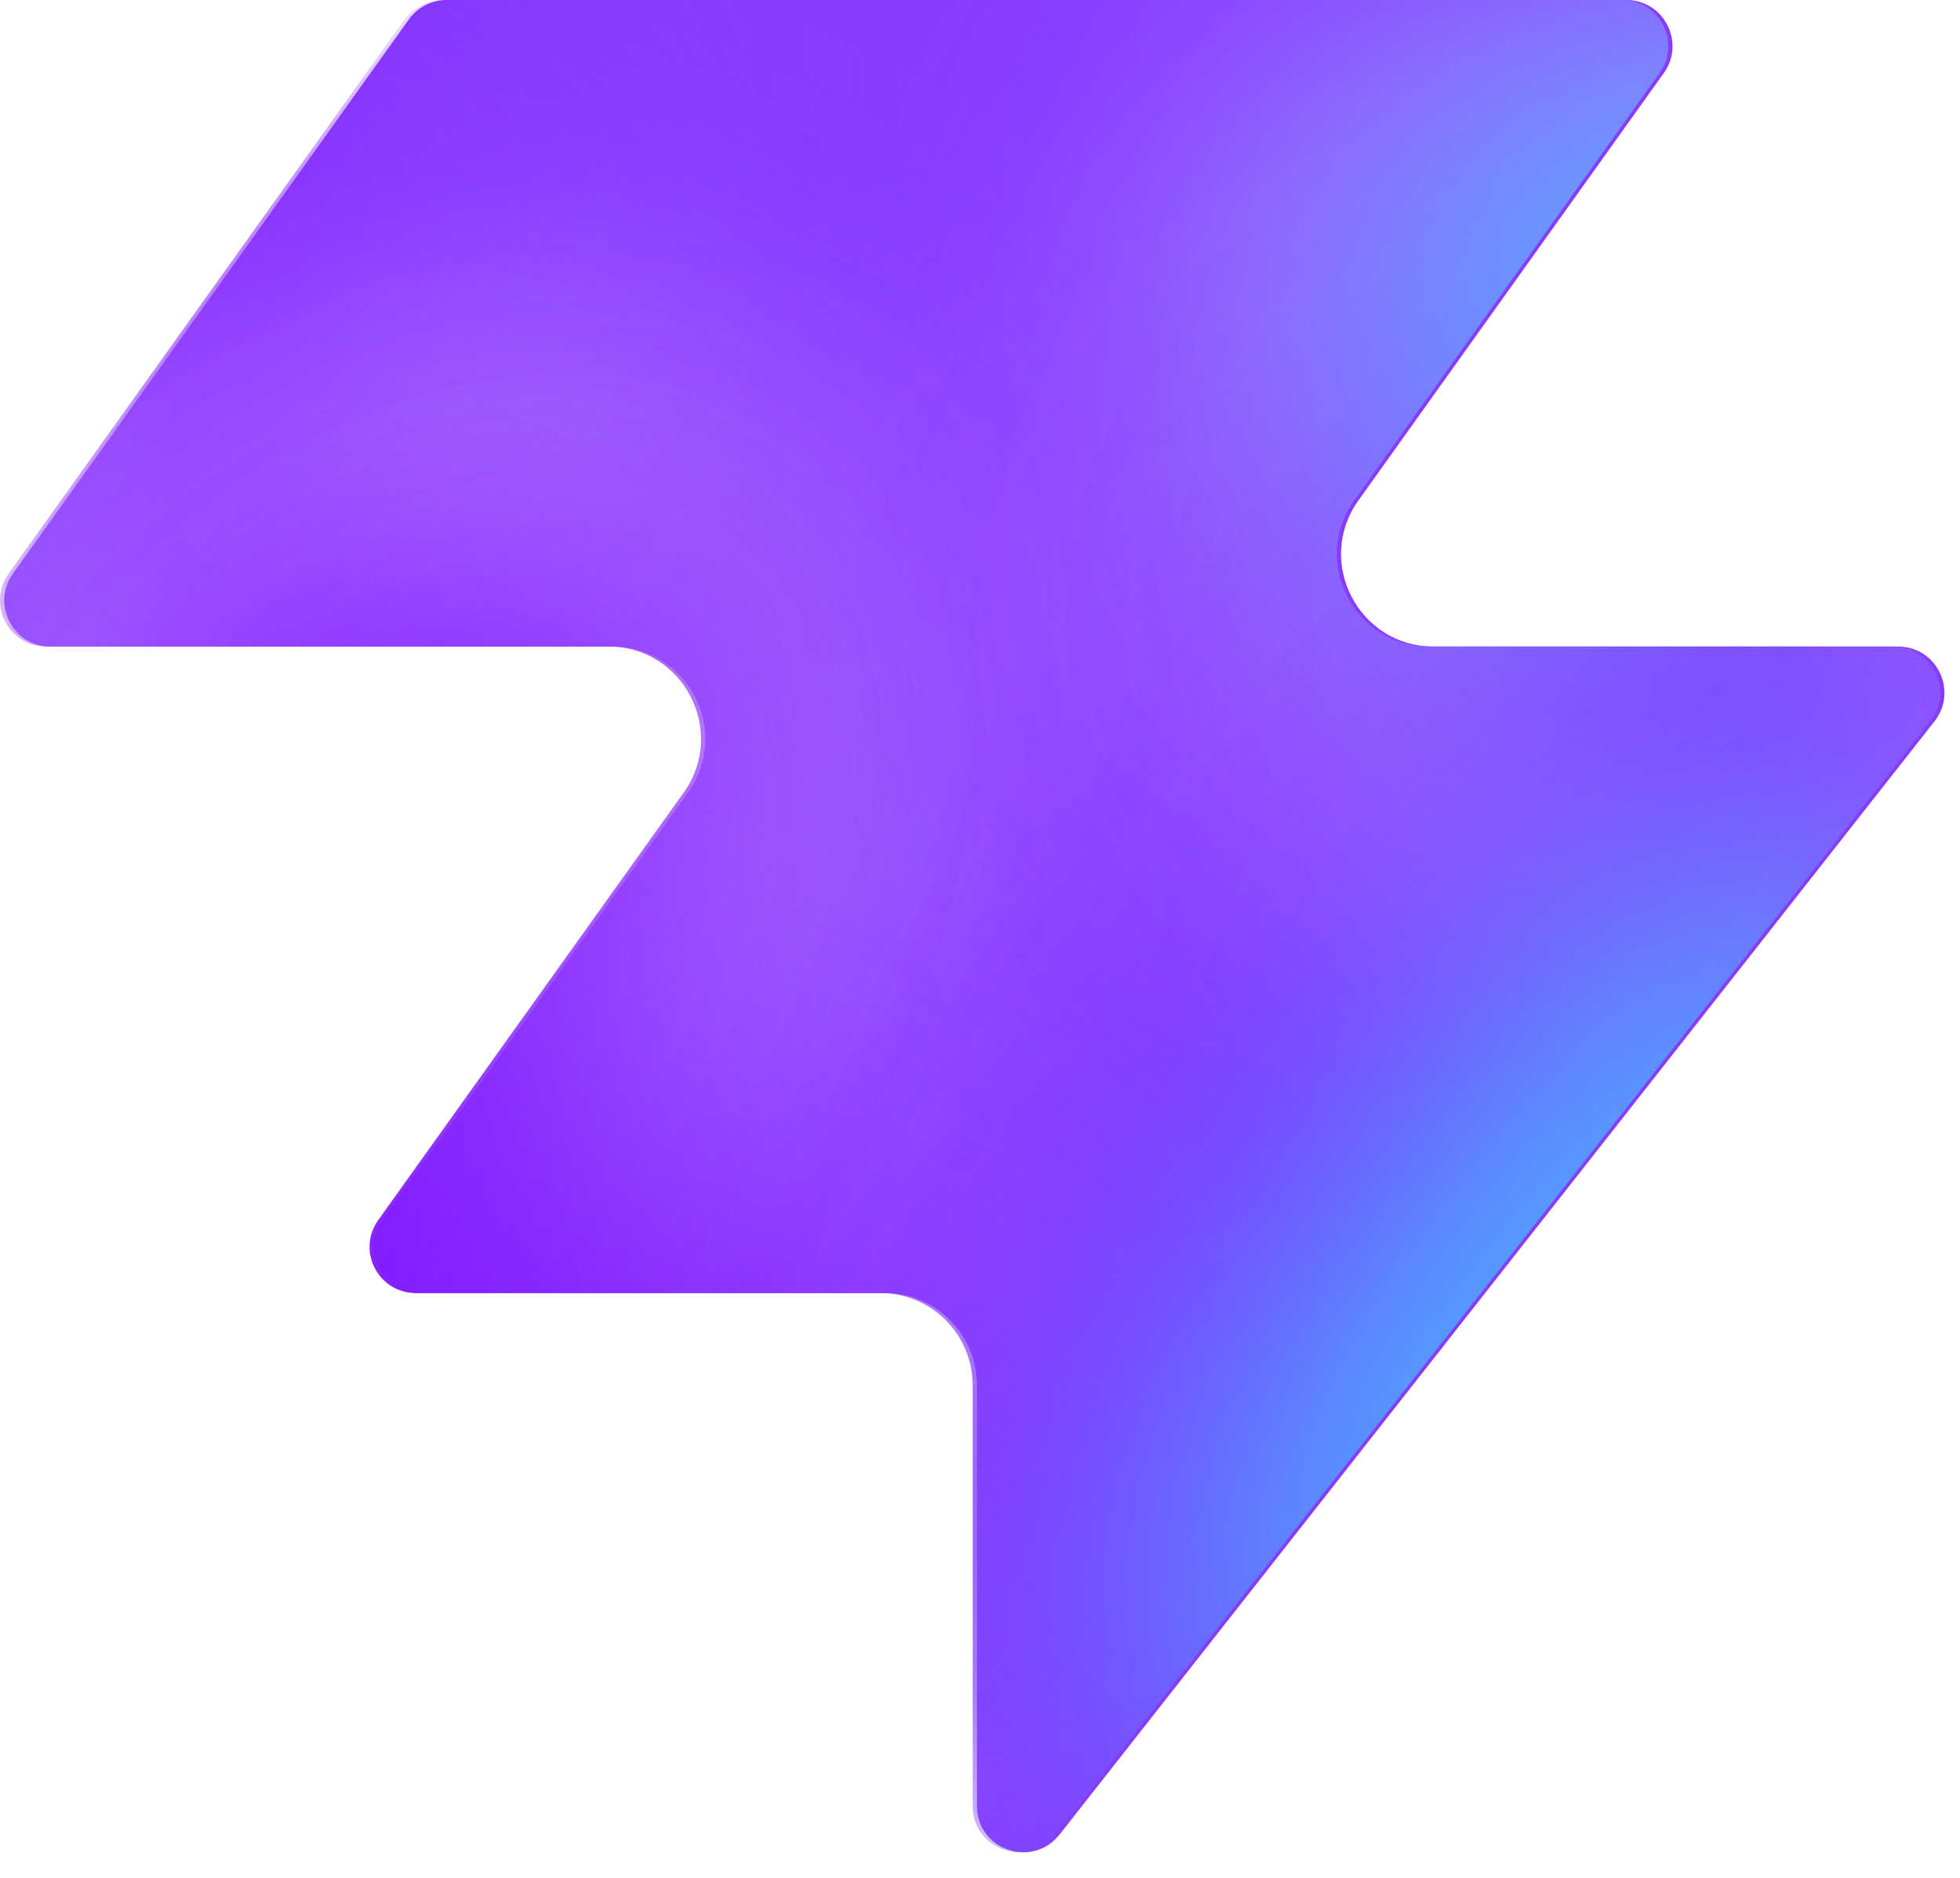
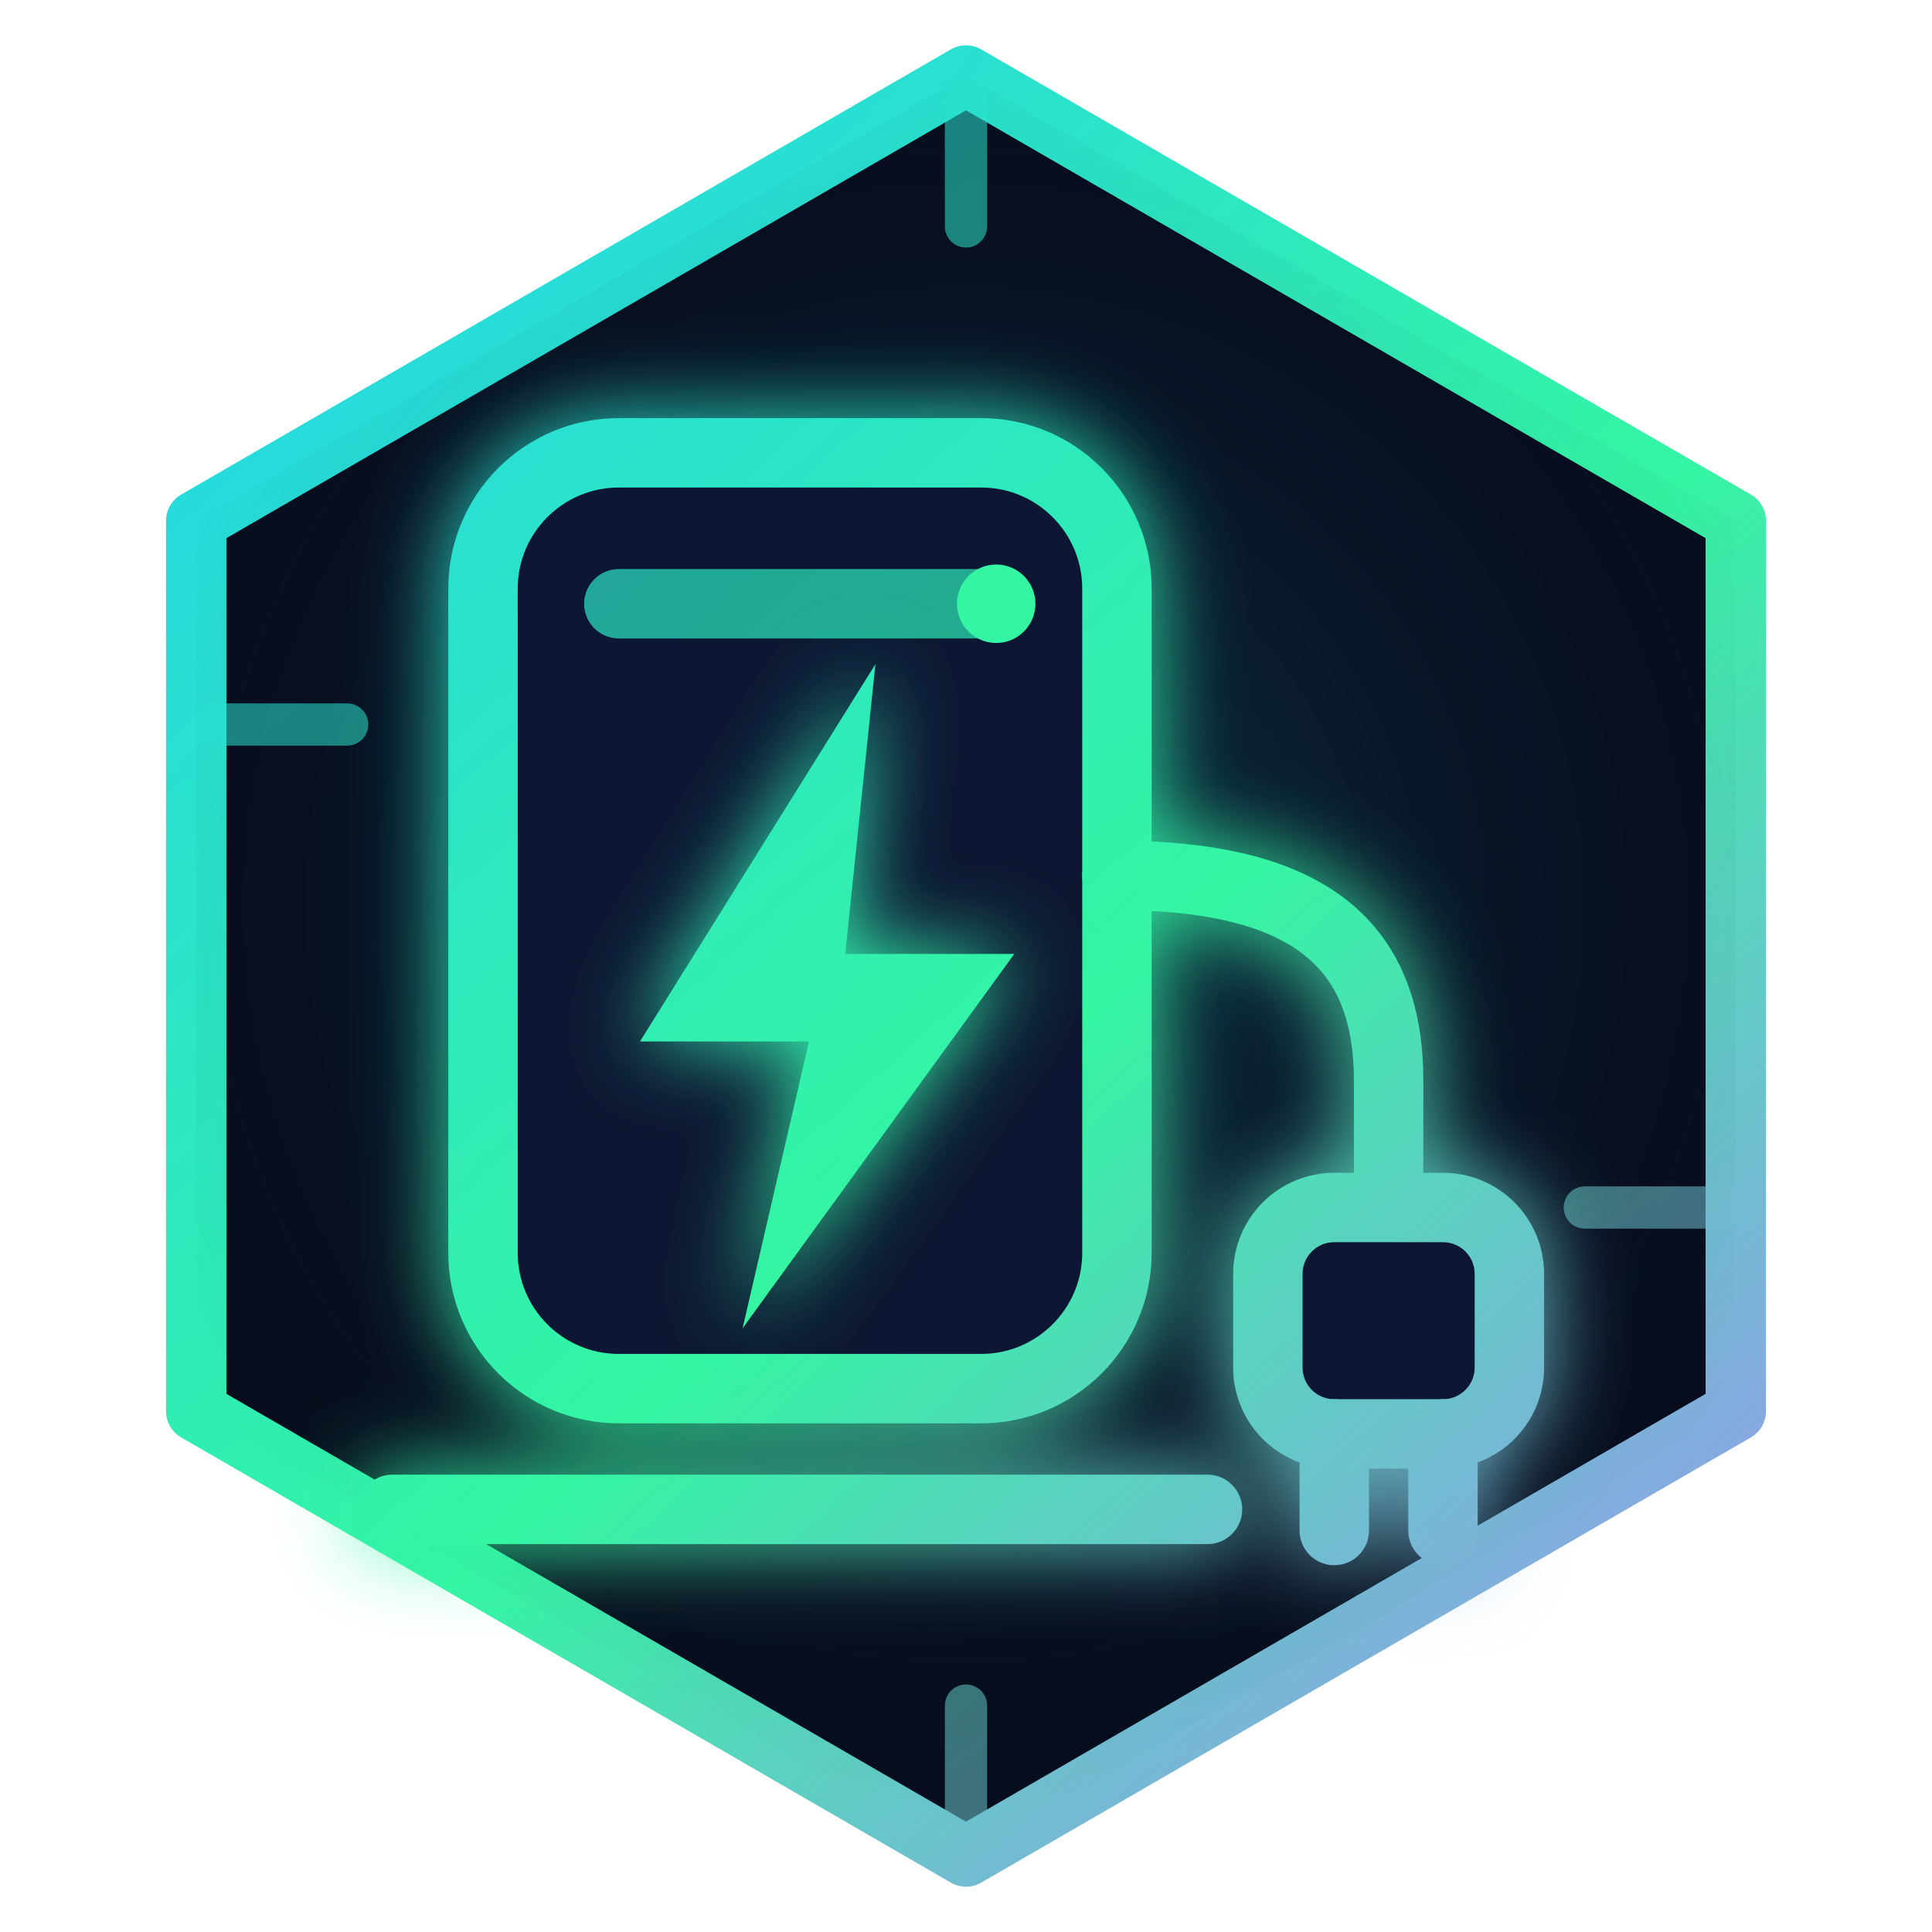
- <svg xmlns="http://www.w3.org/2000/svg" width="48" height="46" fill="none" viewBox="0 0 48 46">
-   <path fill="#863bff" d="M25.946 44.938c-.664.845-2.021.375-2.021-.698V33.937a2.26 2.26 0 0 0-2.262-2.262H10.287c-.92 0-1.456-1.04-.92-1.788l7.48-10.471c1.07-1.497 0-3.578-1.842-3.578H1.237c-.92 0-1.456-1.04-.92-1.788L10.013.474c.214-.297.556-.474.92-.474h28.894c.92 0 1.456 1.04.92 1.788l-7.48 10.471c-1.07 1.498 0 3.579 1.842 3.579h11.377c.943 0 1.473 1.088.89 1.83L25.947 44.94z" style="fill:#863bff;fill:color(display-p3 .525 .23 1);fill-opacity:1" />
-   <mask id="a" width="48" height="46" x="0" y="0" maskUnits="userSpaceOnUse" style="mask-type:alpha">
-     <path fill="#000" d="M25.842 44.938c-.664.844-2.021.375-2.021-.698V33.937a2.26 2.26 0 0 0-2.262-2.262H10.183c-.92 0-1.456-1.04-.92-1.788l7.48-10.471c1.07-1.498 0-3.579-1.842-3.579H1.133c-.92 0-1.456-1.04-.92-1.787L9.91.473c.214-.297.556-.474.92-.474h28.894c.92 0 1.456 1.04.92 1.788l-7.48 10.471c-1.07 1.498 0 3.578 1.842 3.578h11.377c.943 0 1.473 1.088.89 1.832L25.843 44.94z" style="fill:#000;fill-opacity:1" />
-   </mask>
-   <g mask="url(#a)">
-     <g filter="url(#b)">
-       <ellipse cx="5.508" cy="14.704" fill="#ede6ff" rx="5.508" ry="14.704" style="fill:#ede6ff;fill:color(display-p3 .927 .903 1);fill-opacity:1" transform="matrix(.00324 1 1 -.00324 -4.47 31.516)" />
-     </g>
-     <g filter="url(#c)">
-       <ellipse cx="10.399" cy="29.851" fill="#ede6ff" rx="10.399" ry="29.851" style="fill:#ede6ff;fill:color(display-p3 .927 .903 1);fill-opacity:1" transform="matrix(.00324 1 1 -.00324 -39.328 7.883)" />
-     </g>
-     <g filter="url(#d)">
-       <ellipse cx="5.508" cy="30.487" fill="#7e14ff" rx="5.508" ry="30.487" style="fill:#7e14ff;fill:color(display-p3 .492 .077 1);fill-opacity:1" transform="rotate(89.814 -25.913 -14.639)scale(1 -1)" />
-     </g>
-     <g filter="url(#e)">
-       <ellipse cx="5.508" cy="30.599" fill="#7e14ff" rx="5.508" ry="30.599" style="fill:#7e14ff;fill:color(display-p3 .492 .077 1);fill-opacity:1" transform="rotate(89.814 -32.644 -3.334)scale(1 -1)" />
-     </g>
-     <g filter="url(#f)">
-       <ellipse cx="5.508" cy="30.599" fill="#7e14ff" rx="5.508" ry="30.599" style="fill:#7e14ff;fill:color(display-p3 .492 .077 1);fill-opacity:1" transform="matrix(.00324 1 1 -.00324 -34.34 30.47)" />
-     </g>
-     <g filter="url(#g)">
-       <ellipse cx="14.072" cy="22.078" fill="#ede6ff" rx="14.072" ry="22.078" style="fill:#ede6ff;fill:color(display-p3 .927 .903 1);fill-opacity:1" transform="rotate(93.35 24.506 48.493)scale(-1 1)" />
-     </g>
-     <g filter="url(#h)">
-       <ellipse cx="3.47" cy="21.501" fill="#7e14ff" rx="3.47" ry="21.501" style="fill:#7e14ff;fill:color(display-p3 .492 .077 1);fill-opacity:1" transform="rotate(89.009 28.708 47.59)scale(-1 1)" />
-     </g>
-     <g filter="url(#i)">
-       <ellipse cx="3.47" cy="21.501" fill="#7e14ff" rx="3.47" ry="21.501" style="fill:#7e14ff;fill:color(display-p3 .492 .077 1);fill-opacity:1" transform="rotate(89.009 28.708 47.59)scale(-1 1)" />
-     </g>
-     <g filter="url(#j)">
-       <ellipse cx=".387" cy="8.972" fill="#7e14ff" rx="4.407" ry="29.108" style="fill:#7e14ff;fill:color(display-p3 .492 .077 1);fill-opacity:1" transform="rotate(39.51 .387 8.972)" />
-     </g>
-     <g filter="url(#k)">
-       <ellipse cx="47.523" cy="-6.092" fill="#7e14ff" rx="4.407" ry="29.108" style="fill:#7e14ff;fill:color(display-p3 .492 .077 1);fill-opacity:1" transform="rotate(37.892 47.523 -6.092)" />
-     </g>
-     <g filter="url(#l)">
-       <ellipse cx="41.412" cy="6.333" fill="#47bfff" rx="5.971" ry="9.665" style="fill:#47bfff;fill:color(display-p3 .28 .748 1);fill-opacity:1" transform="rotate(37.892 41.412 6.333)" />
-     </g>
-     <g filter="url(#m)">
-       <ellipse cx="-1.879" cy="38.332" fill="#7e14ff" rx="4.407" ry="29.108" style="fill:#7e14ff;fill:color(display-p3 .492 .077 1);fill-opacity:1" transform="rotate(37.892 -1.88 38.332)" />
-     </g>
-     <g filter="url(#n)">
-       <ellipse cx="-1.879" cy="38.332" fill="#7e14ff" rx="4.407" ry="29.108" style="fill:#7e14ff;fill:color(display-p3 .492 .077 1);fill-opacity:1" transform="rotate(37.892 -1.88 38.332)" />
-     </g>
-     <g filter="url(#o)">
-       <ellipse cx="35.651" cy="29.907" fill="#7e14ff" rx="4.407" ry="29.108" style="fill:#7e14ff;fill:color(display-p3 .492 .077 1);fill-opacity:1" transform="rotate(37.892 35.651 29.907)" />
-     </g>
-     <g filter="url(#p)">
-       <ellipse cx="38.418" cy="32.4" fill="#47bfff" rx="5.971" ry="15.297" style="fill:#47bfff;fill:color(display-p3 .28 .748 1);fill-opacity:1" transform="rotate(37.892 38.418 32.4)" />
-     </g>
-   </g>
+ <svg xmlns="http://www.w3.org/2000/svg" viewBox="0 0 64 64" fill="none" role="img" aria-label="Volkai">
  <defs>
-     <filter id="b" width="60.045" height="41.654" x="-19.77" y="16.149" color-interpolation-filters="sRGB" filterUnits="userSpaceOnUse">
-       <feFlood flood-opacity="0" result="BackgroundImageFix" />
-       <feBlend in="SourceGraphic" in2="BackgroundImageFix" result="shape" />
-       <feGaussianBlur result="effect1_foregroundBlur_2002_17158" stdDeviation="7.659" />
-     </filter>
-     <filter id="c" width="90.34" height="51.437" x="-54.613" y="-7.533" color-interpolation-filters="sRGB" filterUnits="userSpaceOnUse">
-       <feFlood flood-opacity="0" result="BackgroundImageFix" />
-       <feBlend in="SourceGraphic" in2="BackgroundImageFix" result="shape" />
-       <feGaussianBlur result="effect1_foregroundBlur_2002_17158" stdDeviation="7.659" />
-     </filter>
-     <filter id="d" width="79.355" height="29.4" x="-49.64" y="2.03" color-interpolation-filters="sRGB" filterUnits="userSpaceOnUse">
-       <feFlood flood-opacity="0" result="BackgroundImageFix" />
-       <feBlend in="SourceGraphic" in2="BackgroundImageFix" result="shape" />
-       <feGaussianBlur result="effect1_foregroundBlur_2002_17158" stdDeviation="4.596" />
-     </filter>
-     <filter id="e" width="79.579" height="29.4" x="-45.045" y="20.029" color-interpolation-filters="sRGB" filterUnits="userSpaceOnUse">
-       <feFlood flood-opacity="0" result="BackgroundImageFix" />
-       <feBlend in="SourceGraphic" in2="BackgroundImageFix" result="shape" />
-       <feGaussianBlur result="effect1_foregroundBlur_2002_17158" stdDeviation="4.596" />
-     </filter>
-     <filter id="f" width="79.579" height="29.4" x="-43.513" y="21.178" color-interpolation-filters="sRGB" filterUnits="userSpaceOnUse">
-       <feFlood flood-opacity="0" result="BackgroundImageFix" />
-       <feBlend in="SourceGraphic" in2="BackgroundImageFix" result="shape" />
-       <feGaussianBlur result="effect1_foregroundBlur_2002_17158" stdDeviation="4.596" />
-     </filter>
-     <filter id="g" width="74.749" height="58.852" x="15.756" y="-17.901" color-interpolation-filters="sRGB" filterUnits="userSpaceOnUse">
-       <feFlood flood-opacity="0" result="BackgroundImageFix" />
-       <feBlend in="SourceGraphic" in2="BackgroundImageFix" result="shape" />
-       <feGaussianBlur result="effect1_foregroundBlur_2002_17158" stdDeviation="7.659" />
-     </filter>
-     <filter id="h" width="61.377" height="25.362" x="23.548" y="2.284" color-interpolation-filters="sRGB" filterUnits="userSpaceOnUse">
-       <feFlood flood-opacity="0" result="BackgroundImageFix" />
-       <feBlend in="SourceGraphic" in2="BackgroundImageFix" result="shape" />
-       <feGaussianBlur result="effect1_foregroundBlur_2002_17158" stdDeviation="4.596" />
-     </filter>
-     <filter id="i" width="61.377" height="25.362" x="23.548" y="2.284" color-interpolation-filters="sRGB" filterUnits="userSpaceOnUse">
-       <feFlood flood-opacity="0" result="BackgroundImageFix" />
-       <feBlend in="SourceGraphic" in2="BackgroundImageFix" result="shape" />
-       <feGaussianBlur result="effect1_foregroundBlur_2002_17158" stdDeviation="4.596" />
-     </filter>
-     <filter id="j" width="56.045" height="63.649" x="-27.636" y="-22.853" color-interpolation-filters="sRGB" filterUnits="userSpaceOnUse">
-       <feFlood flood-opacity="0" result="BackgroundImageFix" />
-       <feBlend in="SourceGraphic" in2="BackgroundImageFix" result="shape" />
-       <feGaussianBlur result="effect1_foregroundBlur_2002_17158" stdDeviation="4.596" />
-     </filter>
-     <filter id="k" width="54.814" height="64.646" x="20.116" y="-38.415" color-interpolation-filters="sRGB" filterUnits="userSpaceOnUse">
-       <feFlood flood-opacity="0" result="BackgroundImageFix" />
-       <feBlend in="SourceGraphic" in2="BackgroundImageFix" result="shape" />
-       <feGaussianBlur result="effect1_foregroundBlur_2002_17158" stdDeviation="4.596" />
-     </filter>
-     <filter id="l" width="33.541" height="35.313" x="24.641" y="-11.323" color-interpolation-filters="sRGB" filterUnits="userSpaceOnUse">
-       <feFlood flood-opacity="0" result="BackgroundImageFix" />
-       <feBlend in="SourceGraphic" in2="BackgroundImageFix" result="shape" />
-       <feGaussianBlur result="effect1_foregroundBlur_2002_17158" stdDeviation="4.596" />
-     </filter>
-     <filter id="m" width="54.814" height="64.646" x="-29.286" y="6.009" color-interpolation-filters="sRGB" filterUnits="userSpaceOnUse">
-       <feFlood flood-opacity="0" result="BackgroundImageFix" />
-       <feBlend in="SourceGraphic" in2="BackgroundImageFix" result="shape" />
-       <feGaussianBlur result="effect1_foregroundBlur_2002_17158" stdDeviation="4.596" />
-     </filter>
-     <filter id="n" width="54.814" height="64.646" x="-29.286" y="6.009" color-interpolation-filters="sRGB" filterUnits="userSpaceOnUse">
-       <feFlood flood-opacity="0" result="BackgroundImageFix" />
-       <feBlend in="SourceGraphic" in2="BackgroundImageFix" result="shape" />
-       <feGaussianBlur result="effect1_foregroundBlur_2002_17158" stdDeviation="4.596" />
-     </filter>
-     <filter id="o" width="54.814" height="64.646" x="8.244" y="-2.416" color-interpolation-filters="sRGB" filterUnits="userSpaceOnUse">
-       <feFlood flood-opacity="0" result="BackgroundImageFix" />
-       <feBlend in="SourceGraphic" in2="BackgroundImageFix" result="shape" />
-       <feGaussianBlur result="effect1_foregroundBlur_2002_17158" stdDeviation="4.596" />
-     </filter>
-     <filter id="p" width="39.409" height="43.623" x="18.713" y="10.588" color-interpolation-filters="sRGB" filterUnits="userSpaceOnUse">
-       <feFlood flood-opacity="0" result="BackgroundImageFix" />
-       <feBlend in="SourceGraphic" in2="BackgroundImageFix" result="shape" />
-       <feGaussianBlur result="effect1_foregroundBlur_2002_17158" stdDeviation="4.596" />
+     <linearGradient id="vk-g" x1="6" y1="3" x2="58" y2="61" gradientUnits="userSpaceOnUse">
+       <stop offset="0" stop-color="#22d3ee" />
+       <stop offset=".55" stop-color="#34f5a2" />
+       <stop offset="1" stop-color="#a78bfa" />
+     </linearGradient>
+     <radialGradient id="vk-bg" cx="32" cy="30" r="30" gradientUnits="userSpaceOnUse">
+       <stop offset="0" stop-color="#22d3ee" stop-opacity=".22" />
+       <stop offset="1" stop-color="#0a1226" stop-opacity=".0" />
+     </radialGradient>
+     <filter id="vk-glow" x="-40%" y="-40%" width="180%" height="180%">
+       <feGaussianBlur stdDeviation="1.4" result="b" />
+       <feMerge>
+         <feMergeNode in="b" />
+         <feMergeNode in="SourceGraphic" />
+       </feMerge>
    </filter>
  </defs>
+   <path d="M32 2.5 57.5 17.25v29.5L32 61.5 6.5 46.75v-29.5z" fill="#070d1d" stroke="url(#vk-g)" stroke-width="2" stroke-linejoin="round" />
+   <path d="M32 2.5 57.5 17.25v29.5L32 61.5 6.5 46.75v-29.5z" fill="url(#vk-bg)" />
+   <path d="M6.5 24h5M52.5 40h5M32 2.5v5M32 56.5v5" stroke="url(#vk-g)" stroke-width="1.4" stroke-linecap="round" opacity=".55" />
+   <g filter="url(#vk-glow)" stroke="url(#vk-g)" stroke-width="2.3" stroke-linecap="round" stroke-linejoin="round">
+     <rect x="16" y="15" width="21" height="31" rx="4.5" fill="#0b1630" />
+     <path d="M20.5 20h12" opacity=".7" />
+     <path d="M13 50h27" />
+     <path d="M37 29c6.5 0 9 2.4 9 6.8V40" />
+     <rect x="42" y="40" width="8" height="7.5" rx="2.2" fill="#0b1630" />
+     <path d="M44.2 47.5v3.2M47.8 47.5v3.2" />
+   </g>
+   <path d="M29 22 21.2 34.5h5.6L24.6 44l9-12.4H28L29 22z" fill="url(#vk-g)" filter="url(#vk-glow)">
+     <animate attributeName="opacity" values="1;.55;1" dur="2.4s" repeatCount="indefinite" />
+   </path>
+   <circle cx="33" cy="20" r="1.3" fill="#34f5a2">
+     <animate attributeName="opacity" values="1;.25;1" dur="1.6s" repeatCount="indefinite" />
+   </circle>
</svg>
